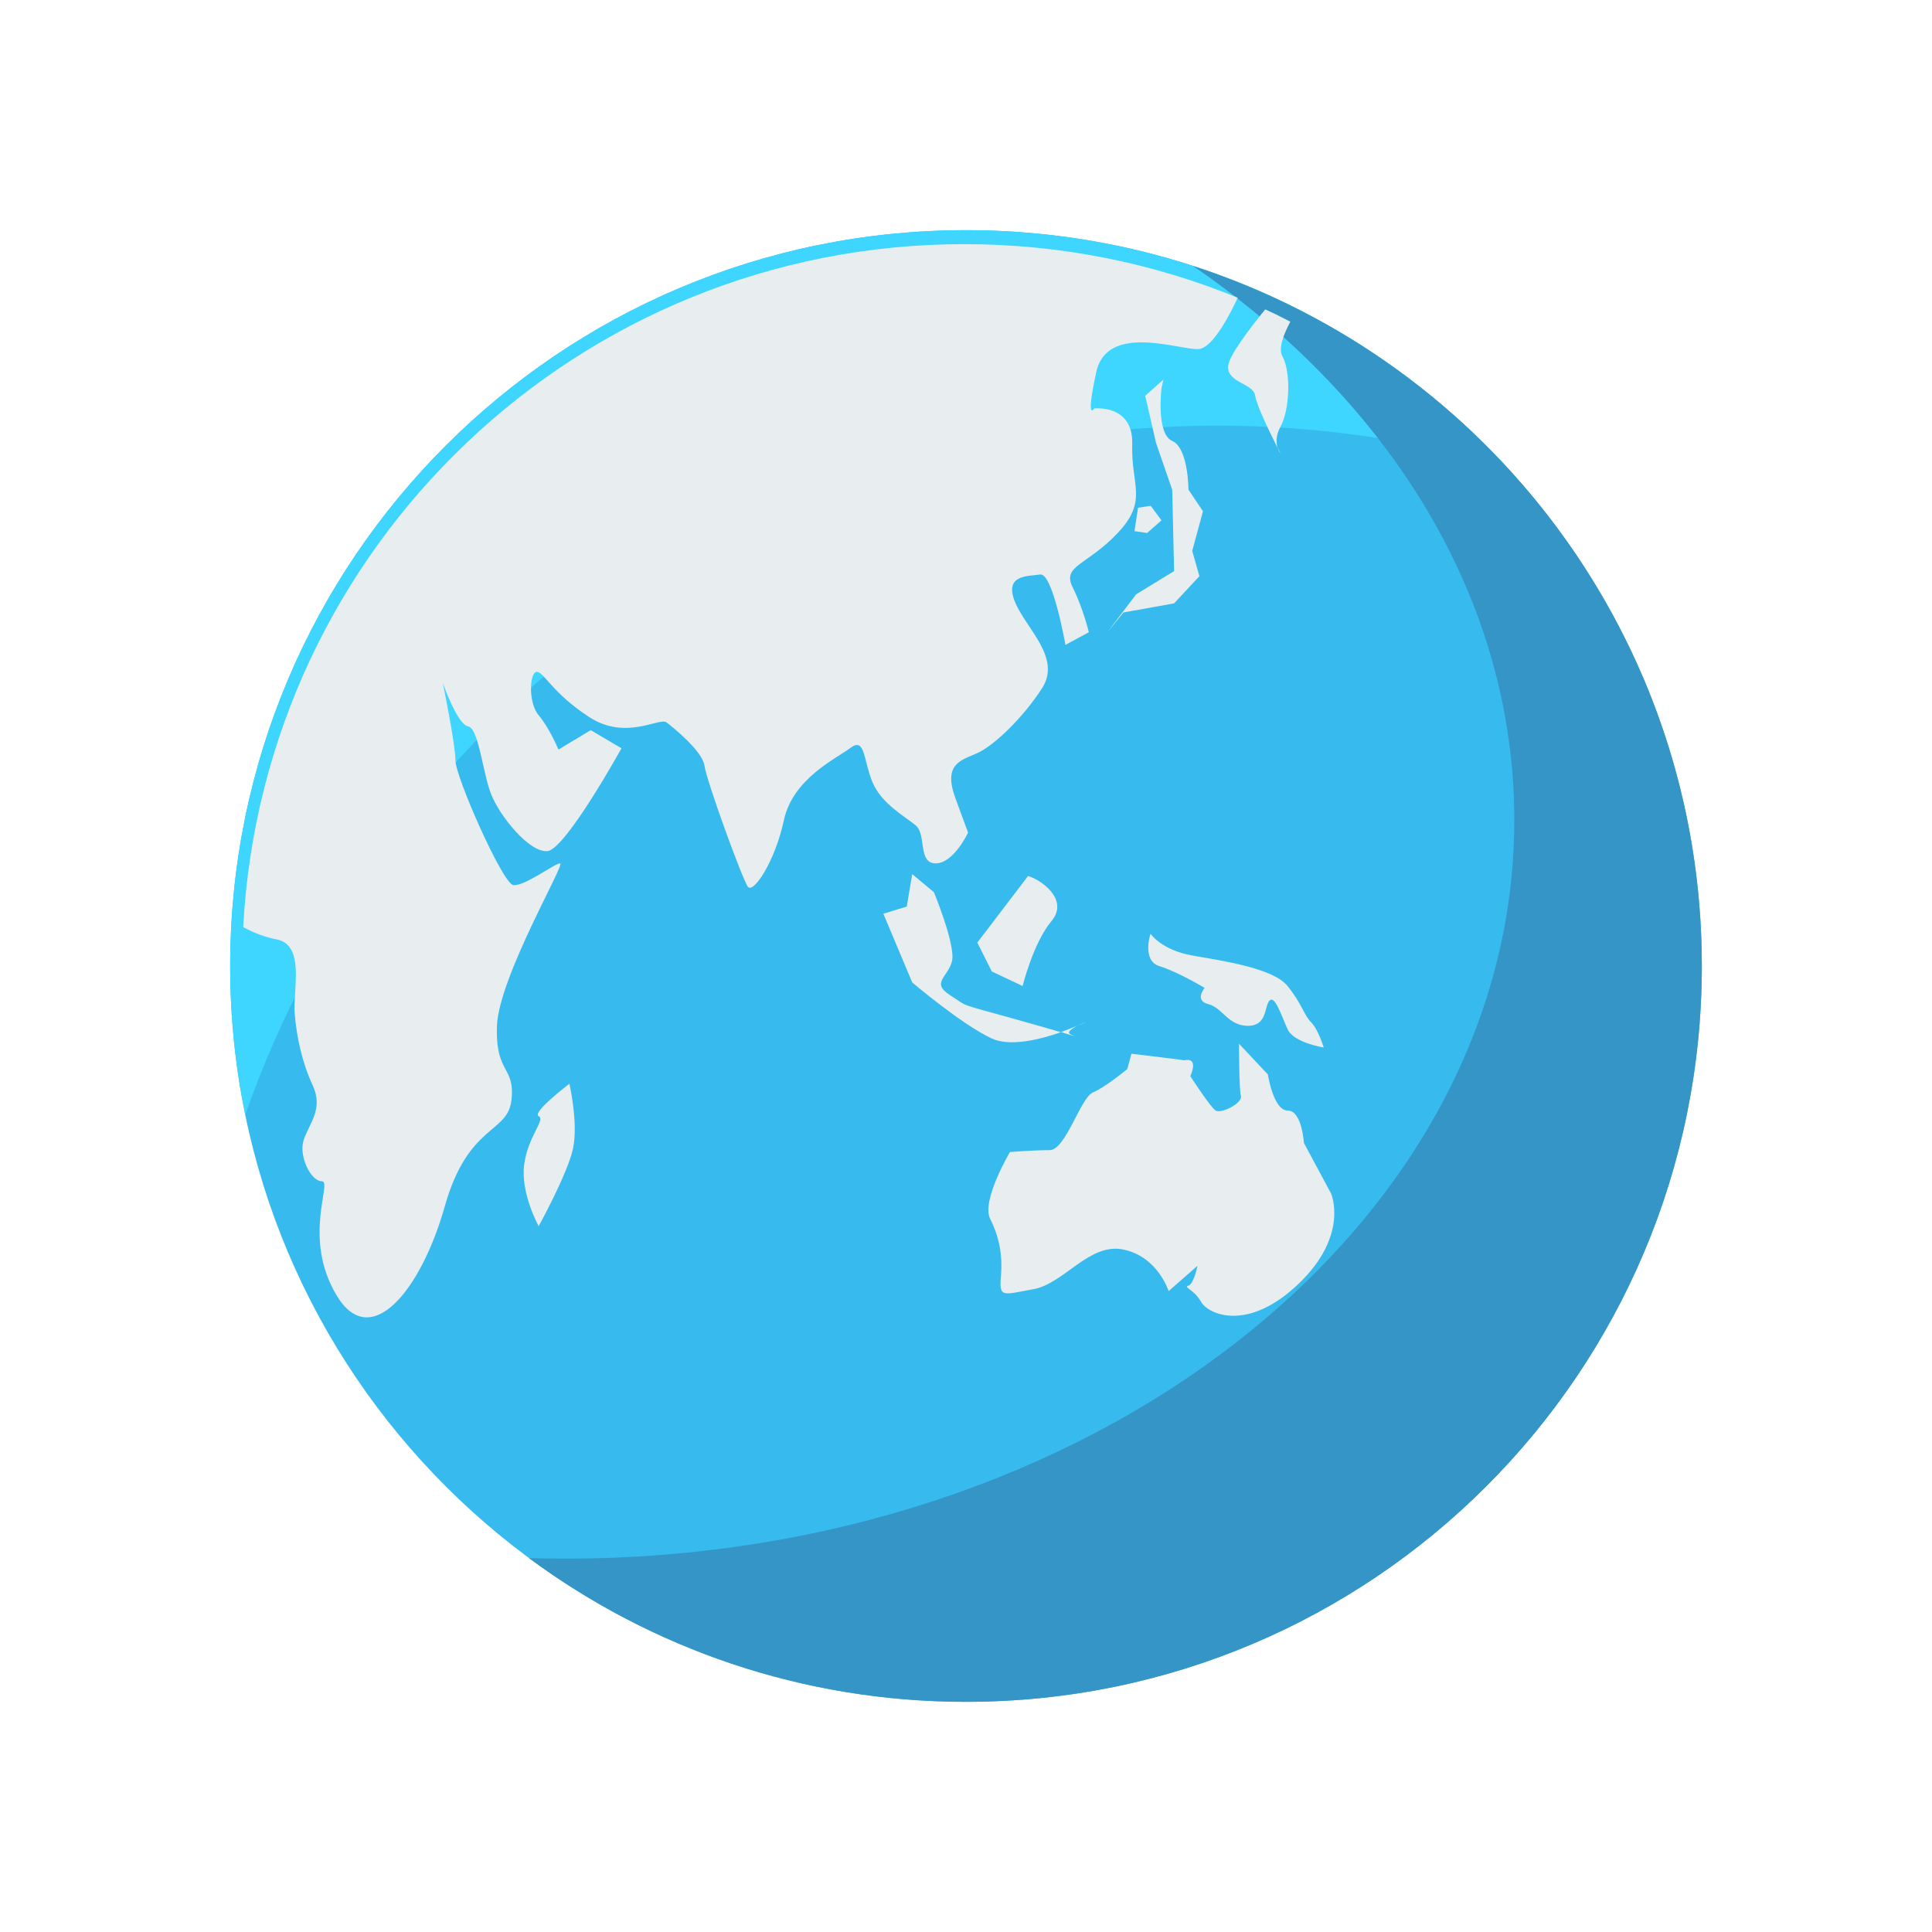
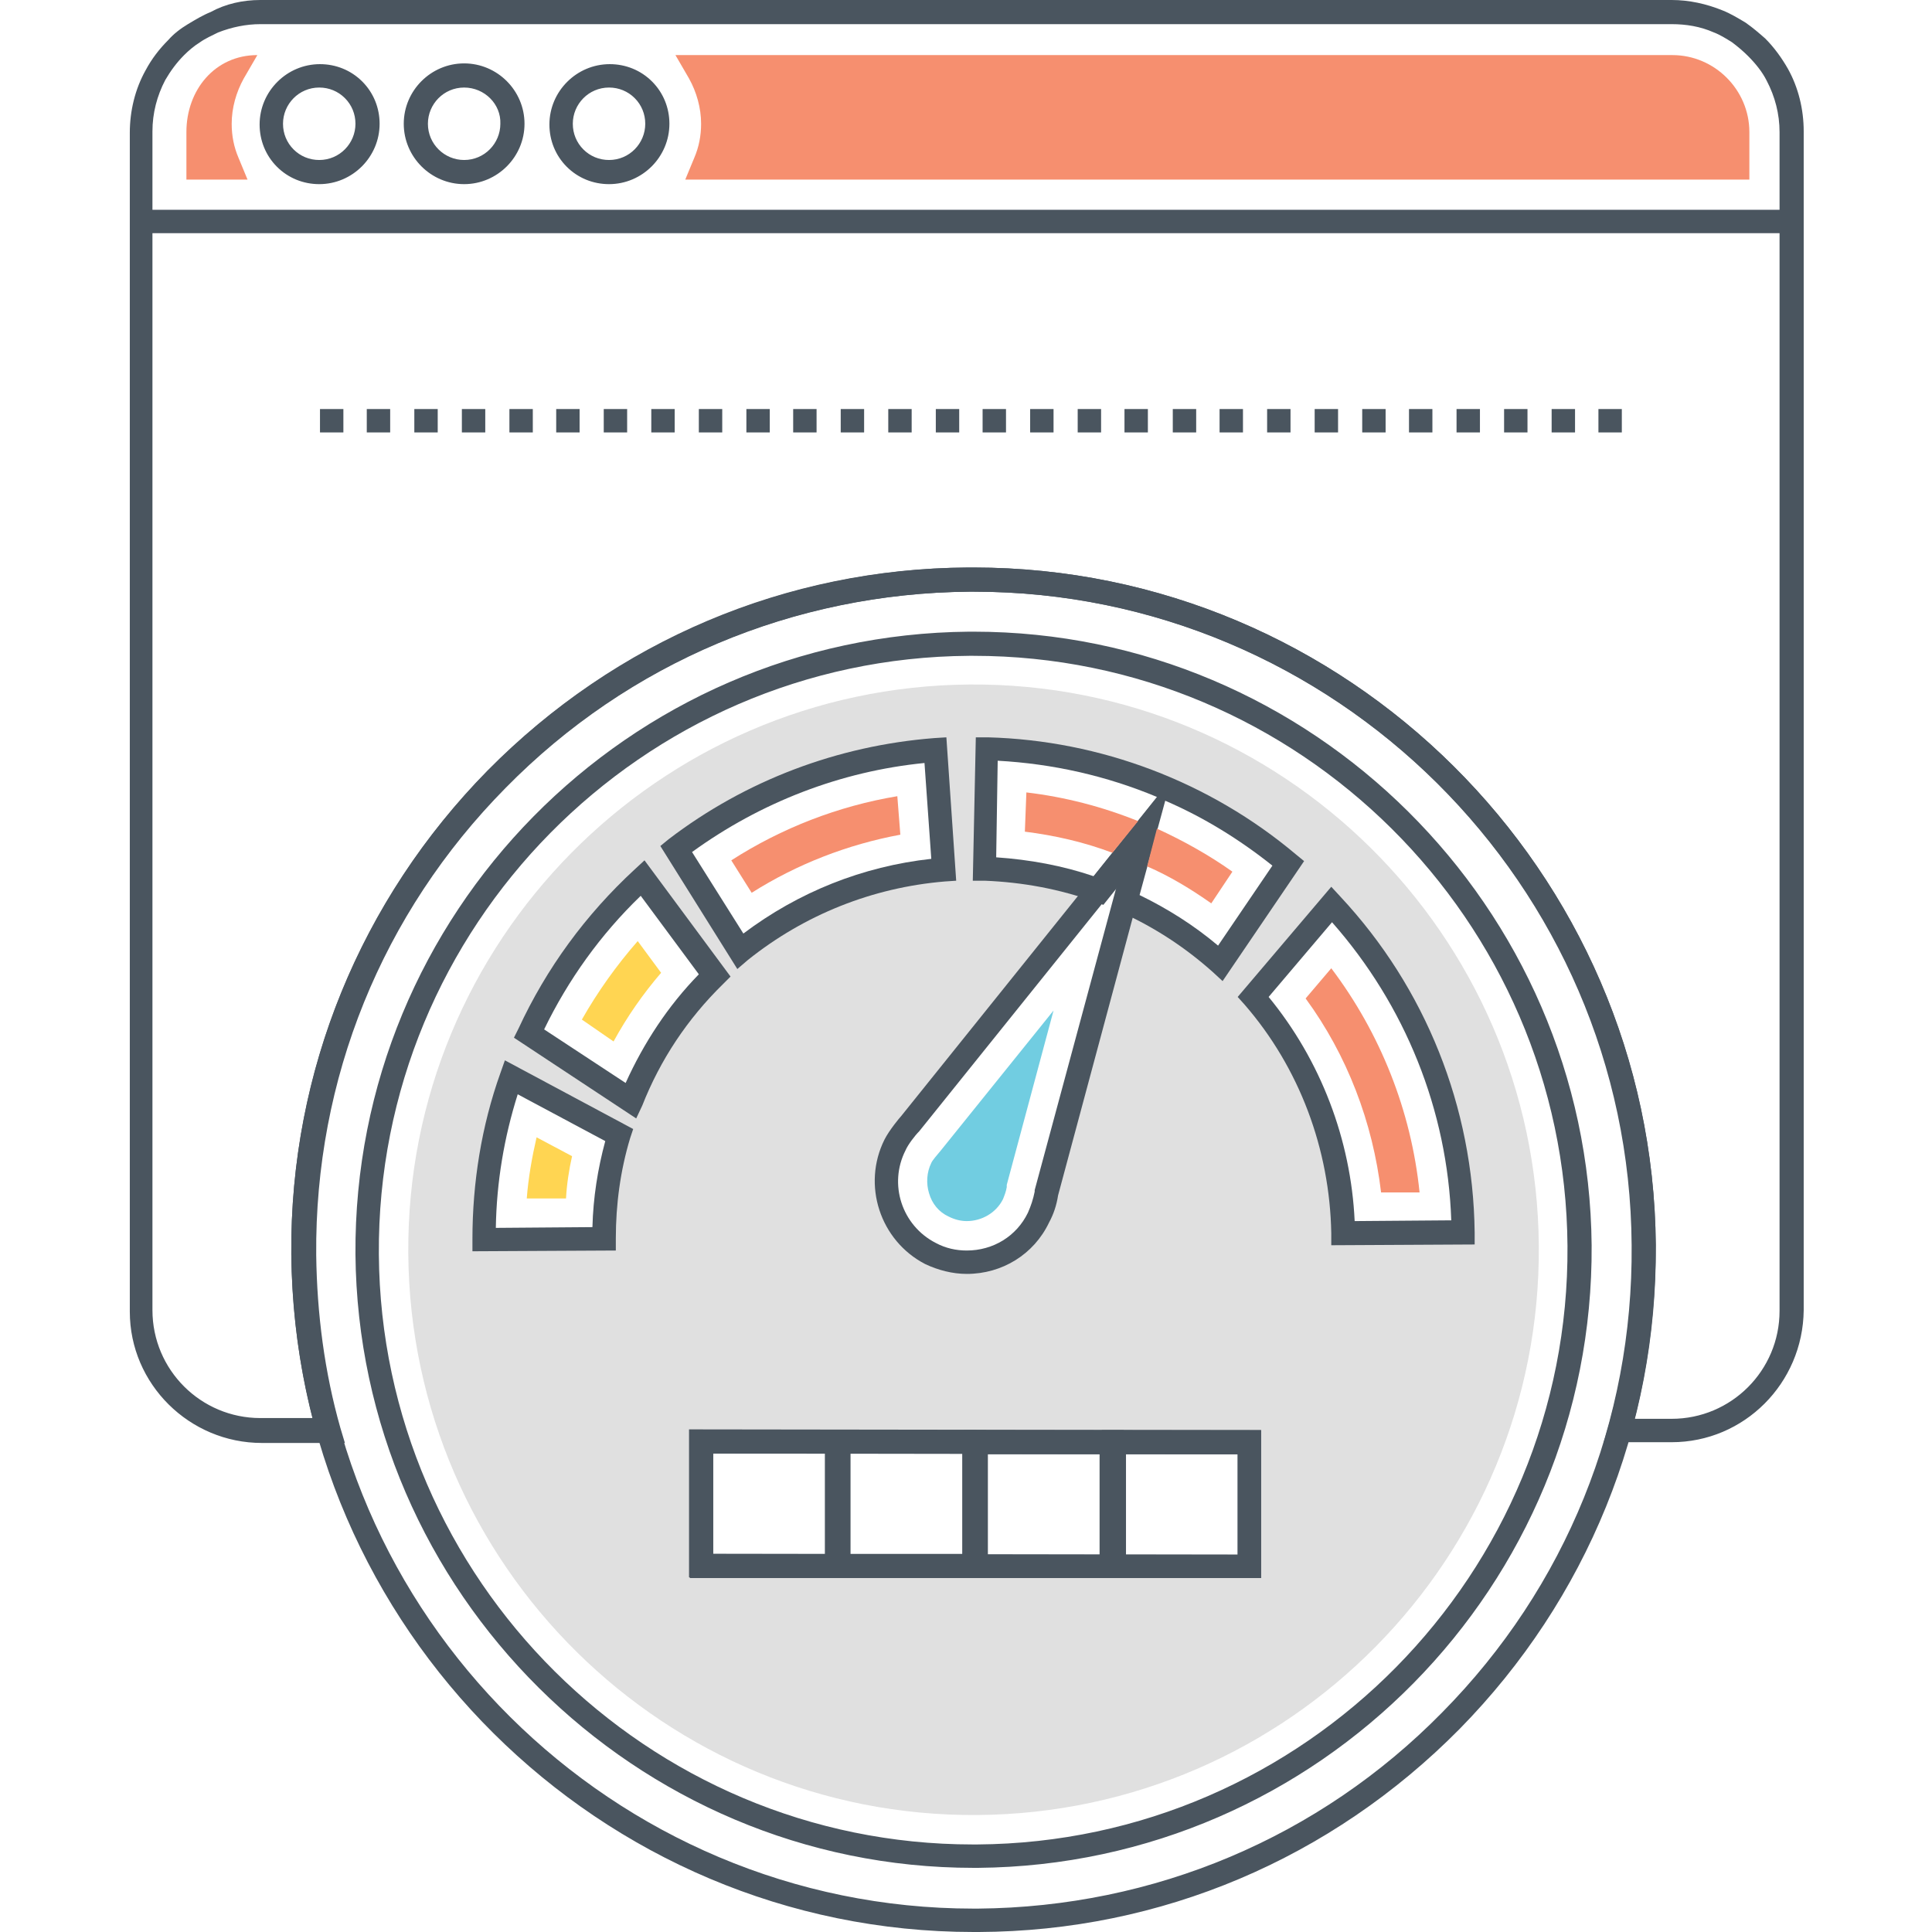
- <svg xmlns="http://www.w3.org/2000/svg" t="1553073859873" class="icon" style="" viewBox="0 0 1024 1024" version="1.1" p-id="5757" width="64" height="64">
+ <svg xmlns="http://www.w3.org/2000/svg" t="1562142529907" class="icon" viewBox="0 0 1024 1024" version="1.1" p-id="2952" width="64" height="64">
  <defs>
    <style type="text/css" />
  </defs>
-   <path d="M512 512m-390 0a390 390 0 1 0 780 0 390 390 0 1 0-780 0Z" fill="#37BBEF" p-id="5758" />
-   <path d="M645.3 225.6c53.2 0 104.5 7.6 153.1 21.8C727.2 170.3 625.2 122 512 122c-215.4 0-390 174.6-390 390 0 27 2.7 53.3 8 78.8 74.6-212.7 277.1-365.2 515.3-365.2z" fill="#3ED6FF" p-id="5759" />
-   <path d="M632.4 141c104.4 71.7 170.2 176.7 170.2 293.6 0 216.2-225.1 391.5-502.8 391.5-6.5 0-13.1-0.1-19.5-0.3C345.1 873.7 425.2 902 512 902c215.4 0 390-174.6 390-390 0-173.4-113.1-320.3-269.6-371z" fill="#3495C6" p-id="5760" />
-   <path d="M638.5 523.6s-14.4-8.6-23.9-11.5c-9.6-2.9-4.8-17.2-4.8-17.2s5.7 8.6 22 11.5 43.1 6.7 50.7 16.3c7.7 9.6 8.6 15.3 12.4 19.1 3.8 3.8 6.7 13.4 6.7 13.4s-15.8-2.5-19.1-9.6c-3.3-7.1-6.7-18.2-9.6-15.3-2.9 2.9-1 13.4-11.5 13.4s-13.4-9.6-21-11.5-1.9-8.6-1.9-8.6z m-43-199l26.8-4.8 13.4-14.4-3.8-13.4 5.7-21-7.7-11.5s0-22-8.6-25.8-5.7-27.7-5.7-27.7l1-4.8-9.6 8.6 5.7 24.9 8.6 24.9 1 43.1-20.1 12.3-15.3 20.1 8.6-10.5z m20.1-48.8l-5.7-7.7-6.7 1-1.9 12.4 6.7 1 7.6-6.7z m75.5 330s-1-17.2-8.6-17.2-10.5-19.1-10.5-19.1l-15.3-16.3s0 23.9 1 27.7c1 3.8-10.5 9.6-13.4 7.7-2.9-1.9-13.4-18.2-13.4-18.2s4.3-9.1-1.9-8.6c-0.6 0-1 0.1-1.2 0.2-1.5-0.2-4.1-0.6-8.3-1.1l-19.8-2.4-2.2 8.1s-11.5 9.6-18.2 12.4c-6.7 2.9-14.4 30.6-23 30.6s-21 1-21 1-15.3 25.8-10.5 35.4c4.8 9.6 6.7 19.1 5.7 30.6s1 9.6 17.2 6.7c16.3-2.9 29.7-24.9 47.8-21 18.2 3.8 23.9 22 23.9 22l15.3-13.4s-1.9 9.6-4.8 10.5 2.9 1.9 6.7 8.6c3.8 6.7 24.8 16.2 51.7-9.6 26.9-25.7 17.2-47.8 17.2-47.8l-14.4-26.8z m-420-22.9c1.9-18.2-8.6-13.4-7.7-39.2 1-25.8 36.4-86.1 33.5-86.1-2.9 0-19.1 12.4-24.9 11.5-5.7-1-30.6-57.4-30.6-66 0-8.6-6.7-41.1-6.7-41.1s7.7 22 13.4 23 7.7 24.9 12.4 36.4 20.1 30.6 29.7 29.7c9.6-1 39.2-54.5 39.2-54.5l-16.3-9.6-17.1 10.3s-4.8-11.5-10.5-18.2c-5.7-6.7-4.8-23-1-23s8.1 11.1 27.7 23.9c19.6 12.8 37.3 0 41.1 2.9 3.8 2.9 19.1 15.3 20.1 23 1 7.7 20.1 60.3 23 64.1 2.9 3.8 14.4-13.4 19.1-35.4 4.8-22 27.7-32.5 35.4-38.3 7.7-5.7 6.7 6.7 11.5 18.2s17.2 18.2 23 23c5.7 4.8 1 20.1 10.5 20.1 9.6 0 17.2-16.3 17.2-16.3l-6.7-18.2c-6.7-18.2 2.9-20.1 11.5-23.9 8.6-3.8 23.9-18.2 34.4-34.4 10.5-16.3-8.6-31.6-14.4-45.9-5.7-14.4 6.7-13.4 13.4-14.4s13.4 37.3 13.4 37.3l12.4-6.7s-2.9-12.4-8.6-23.9 7.7-11.5 23.9-28.7c16.3-17.2 7-25.4 7.7-46.9S580 216.5 580 216.5s-4.8 7.7 1-19.1c5.7-26.8 45-11.5 54.5-12.4 7.5-0.8 16.9-19.3 20.5-27.2-44.7-18.3-93.7-28.4-145-28.4-204.4 0-371.4 160.2-382.1 362 4.7 2.5 10.8 5.2 17.7 6.5 15.3 2.9 8.6 26.8 9.6 39.2 1 12.4 3.8 25.8 9.6 38.3 5.7 12.4-1.9 20.1-4.8 28.7-2.9 8.6 3.8 22 9.6 22s-10.5 29.7 7.7 60.3 45-2.9 57.4-46.9c12.5-44.2 33.5-38.4 35.4-56.6zM518 499.6l7.7 15.3 16.3 7.7s5.7-23 15.3-34.4c9.6-11.5-5.7-22-12.4-23.9L518 499.6z m159.2-262.2c0.6 1.9 1.5 2.9 1.5 2.9s-0.6-1.1-1.5-2.9zM562.3 547.1c-5-1.5-13.1-3.8-25.2-7.2-30.6-8.6-23-5.7-33.5-12.4s-1-9.6 1-18.2c1.9-8.6-9.6-36.4-9.6-36.4l-11.5-9.6-2.9 17.2-12.4 3.8 15.3 36.4s25.8 22 42.1 29.7c9.7 4.5 25.5 0.6 36.7-3.3zM285.5 649.9s15.3-27.7 18.2-41.1c2.9-13.4-1.9-34.4-1.9-34.4s-20.1 15.3-16.3 17.2c3.8 1.9-5.7 10.5-7.7 25.8-1.9 15.2 7.7 32.5 7.7 32.5zM670.6 164c-8.4 10.3-19.7 25.1-19.7 30.5 0 8.6 13.4 8.6 14.4 15.3 0.7 5.2 8.6 21.1 11.9 27.7-0.8-2.5-1.2-6.5 1.5-11.4 4.8-8.6 5.7-28.7 1-37.3-2.3-4.1 0.6-11.5 4.2-18.3-4.4-2.3-8.8-4.5-13.3-6.5z m-99.5 379.7c2.7-1.1 4.3-1.9 4.3-1.9s-2.2 0.8-4.3 1.9z m-3.4 4.7c-2.8-1.1 0.3-3.2 3.4-4.8-2.3 1-5.3 2.2-8.8 3.4 7.7 2.4 8.3 2.6 5.4 1.4z" fill="#E8EEEF" p-id="5761" />
+   <path d="M514 362.8c-165.2 1.2-298.8 136.4-297.6 301.6 1.2 165.2 136.4 298.8 301.6 297.6 165.2-1.2 298.8-136.4 297.6-301.6-1.2-165.2-136.4-298.8-301.6-297.6z m10.8 98l2-63.6c60.4 2.4 115.6 25.6 158.8 62.8l-36.4 52.8c-15.2-14.4-33.2-26-52.4-34.8l-41.6 154.8c-0.8 4.4-2 8.8-4 12.8-10.8 21.2-36.4 29.6-57.6 18.8-21.2-10.8-29.6-36.4-18.8-57.6 2-4 8-10.8 8-10.8l99.6-124c-18.4-6.8-37.6-10.4-57.6-11.2z m-25.2-63.6l3.6 63.6c-40.8 2.8-78 17.6-108.4 41.6l-33.2-54.8c39.2-28.8 86.4-47.2 138-50.4zM320 656.4l-63.6 0.4c0-30 5.2-59.2 14.4-86l56.8 30.8c-4.8 17.2-7.6 35.6-7.6 54.8z m-39.6-108.8c14.4-31.2 34.8-59.2 60-82.4l38 51.6c-18.8 18.8-34 41.2-44.4 66.4l-53.6-35.6z m91.2 282.4V764h72v66h-72z m72.8 0V764h72v66h-72z m73.2 0V764h72v66h-72z m72.8 0V764h72v66h-72z m121.2-176.4c-0.8-48-18.4-91.6-47.6-125.2l41.6-48.8c42.4 45.6 68.8 106.4 69.6 173.6l-63.6 0.4z" fill="#E0E0E0" p-id="2953" />
+   <path d="M363.2 95.2l4.8-11.6c2.4-5.6 3.6-11.6 3.6-18 0-8.4-2.4-16.8-6.4-24l-7.2-12.4h528.4c22.4 0 40.8 18.4 40.8 40.8v25.2h-564zM131.2 95.2l-4.8-11.6c-2.4-5.6-3.6-11.6-3.6-18 0-8.4 2.4-16.8 6.4-24l7.2-12.4c-22.4 0-37.6 18.4-37.6 40.8v25.2h32.4z" fill="#F68F6F" p-id="2954" />
+   <path d="M74.4 111.2h874.8v12.4H74.4zM169.2 97.6c-8.4 0-16.4-3.2-22.4-9.2-6-6-9.2-14-9.2-22.4 0-17.6 14.4-32 32-32 8.4 0 16.4 3.2 22.4 9.2 6 6 9.2 14 9.2 22.4 0 17.6-14.4 32-32 32z m0-51.2c-10.8 0-19.2 8.8-19.2 19.2 0 5.2 2 10 5.6 13.6 3.6 3.6 8.4 5.6 13.6 5.6 10.8 0 19.2-8.8 19.2-19.2 0-5.2-2-10-5.6-13.6-3.6-3.6-8.4-5.6-13.6-5.6zM246 97.6c-17.6 0-32-14.4-32-32s14.4-32 32-32 32 14.4 32 32-14.4 32-32 32z m0-51.2c-10.8 0-19.2 8.8-19.2 19.2 0 10.8 8.8 19.2 19.2 19.2 10.8 0 19.2-8.8 19.2-19.2 0.4-10.4-8.4-19.2-19.2-19.2zM322.8 97.6c-8.4 0-16.4-3.2-22.4-9.2-6-6-9.2-14-9.2-22.4 0-17.6 14.4-32 32-32 8.4 0 16.4 3.2 22.4 9.2s9.2 14 9.2 22.4c0 17.6-14.4 32-32 32z m0-51.2c-10.8 0-19.2 8.8-19.2 19.2 0 5.2 2 10 5.6 13.6 3.6 3.6 8.4 5.6 13.6 5.6 10.8 0 19.2-8.8 19.2-19.2 0-5.2-2-10-5.6-13.6-3.6-3.6-8.4-5.6-13.6-5.6z" fill="#4A555F" p-id="2955" />
+   <path d="M886 764.4h-36l2.4-8c8.8-31.2 13.2-63.6 12.8-96.4-1.2-191.2-158-346.4-348.8-346.4h-2.4c-93.2 0.8-180.8 37.6-246 104C202.4 484 166.8 572 167.6 665.2c0.4 31.2 4.4 62 12.8 91.6l2.4 8h-44c-38.4 0-70-31.2-70-69.6V70.4c0-11.6 2.8-23.2 8.4-33.2 3.2-6 7.2-11.2 12-16 2.8-3.2 6.4-6 10.4-8.4 4-2.4 8-4.8 12-6.4C119.6 2 128.8 0 138 0h748c9.2 0 18.4 2 27.2 5.6 4 1.6 8 4 12 6.4 4 2.8 7.2 5.6 10.4 8.4 4.8 4.8 8.8 10.4 12 16 5.6 10 8.4 21.6 8.4 33.2v624.8c-0.4 38.8-31.6 70-70 70z m-19.6-12.4h19.6c31.6 0 57.2-25.6 57.2-57.2V70c0-9.6-2.4-18.8-6.8-27.2-2.4-4.8-6-9.2-10-13.2-2.4-2.4-5.2-4.8-8.4-7.2-3.2-2-6.4-4-9.6-5.2-7.2-3.2-14.8-4.4-22.4-4.4h-748c-7.6 0-15.2 1.6-22.4 4.4-3.2 1.6-6.8 3.2-9.6 5.2-3.2 2-6 4.4-8.4 6.8-4 4-7.2 8.4-10 13.2-4.4 8.4-6.8 17.6-6.8 27.2v624.8c0 31.6 25.6 57.2 57.2 57.2h27.6c-7.2-28.4-10.8-57.2-11.2-86.8-0.8-96.4 36.4-187.6 104-256.4 68-68.8 158.4-107.2 254.8-107.6h2.8c198 0 360 161.2 361.6 358.8 0 31.6-3.6 62.4-11.2 92.4z" fill="#4A555F" p-id="2956" />
+   <path d="M512.4 675.2c-7.6 0-15.2-2-22-5.2-24-12.4-33.6-42-21.6-66 2.4-4.8 8-11.6 8.8-12.4l142-176.8-58.8 218.8c-0.8 5.2-2.4 10-4.8 14.4-8 16.8-24.8 27.2-43.6 27.2z m79.6-206l-104.8 130.4c-2.4 2.4-6 7.2-7.2 10-9.2 18-2 40 16 49.2 5.2 2.8 10.8 4 16.4 4 14 0 26.4-7.6 32.4-20 1.6-3.6 2.8-7.2 3.6-11.2v-0.8l43.6-161.6z" fill="#4A555F" p-id="2957" />
+   <path d="M512.4 647.2c-3.2 0-6.4-0.8-9.6-2.4-5.2-2.4-8.8-6.8-10.4-12.4-1.6-5.2-1.2-11.2 1.2-16 0.4-1.2 3.2-4.4 5.2-6.8l59.6-74-24.8 92.4v1.2c-0.4 2.4-1.2 4.4-2 6.4-3.6 7.2-11.2 11.6-19.2 11.6z" fill="#71CDE1" p-id="2958" />
+   <path d="M250.4 663.2v-6.4c0-30 4.8-60 14.8-88l2.4-6.8 68 36.4-1.6 4.8c-5.2 17.2-7.6 35.2-7.6 53.2v6.4l-76 0.4z m24-83.2c-7.2 22.8-11.2 46.4-11.6 70.8l51.2-0.4c0.4-15.6 2.8-30.8 6.8-45.6L274.4 580z" fill="#4A555F" p-id="2959" />
+   <path d="M279.2 635.2c0.8-10.8 2.8-22 5.2-32.4l18.8 10c-1.6 7.2-2.8 14.8-3.2 22.4h-20.8z" fill="#FFD552" p-id="2960" />
+   <path d="M337.2 592.8l-64.8-42.8 2.4-4.8c14.8-32 35.6-60.4 61.6-84.4l5.2-4.8 45.6 61.6-4 4c-18.8 18.4-33.2 40-42.8 64.4l-3.2 6.8z m-48.8-47.2l43.2 28.4c9.6-21.2 22.4-40.8 38.8-57.6l-30.8-41.6c-21.2 20.4-38.4 44.4-51.2 70.8z" fill="#4A555F" p-id="2961" />
+   <path d="M308.4 540.4c8.4-14.8 18.4-28.8 29.6-41.6l12.4 16.8c-9.6 11.2-18 23.2-25.2 36.4l-16.8-11.6z" fill="#FFD552" p-id="2962" />
+   <path d="M390.8 513.6l-40.8-65.2 4.4-3.6c40.8-31.2 89.6-49.6 140.8-53.6l6.4-0.4 5.2 76-6 0.4c-38.4 3.2-74.4 17.6-104.4 41.6l-5.6 4.8z m-24-62l27.2 43.2c29.2-22 63.2-35.6 99.6-39.6l-3.6-50.8c-44.4 4.4-86.8 20.8-123.2 47.2z" fill="#4A555F" p-id="2963" />
+   <path d="M387.6 456c26.8-17.2 56.8-28.8 88-34l1.6 20.4c-28 5.2-54.8 15.6-78.8 30.8l-10.8-17.2z" fill="#F68F6F" p-id="2964" />
+   <path d="M648 520l-5.2-4.8c-14.8-13.2-30.8-23.6-48.4-31.6l-4.8-2 3.2-12-8 10-4.4-1.6c-18.8-6.8-38.4-10.4-58.4-11.2h-6.4l1.6-76h6.4c59.6 1.6 117.6 23.6 163.2 62l4.4 3.6L648 520z m-44-45.6c14.8 7.2 28.8 16 41.6 26.8l28.8-42.4c-17.6-14-36.4-25.6-56.8-34.4l-13.6 50z m-76-20c17.6 1.2 35.2 4.4 51.6 10l33.6-42c-26.8-11.2-55.2-17.6-84.4-19.2l-0.8 51.2z" fill="#4A555F" p-id="2965" />
+   <path d="M544 420c20.4 2.4 40.4 7.6 59.2 15.2l-13.6 16.8c-14.8-5.6-30.4-9.2-46.4-11.2l0.8-20.8zM653.2 462l-11.2 16.8c-10.8-7.6-22-14.4-34-19.6l5.2-20c14 6.4 27.6 14 40 22.8z" fill="#F68F6F" p-id="2966" />
+   <path d="M705.6 660v-6.4c-0.8-44.4-16.8-87.6-46-121.2l-3.6-4 49.6-58.4 4.8 5.2c45.2 48.4 70.4 111.6 71.2 178v6.4l-76 0.4z m-33.2-131.6c27.6 33.6 43.6 75.6 45.6 118.8l51.2-0.4c-2-58.4-24.4-114-63.2-158l-33.6 39.6z" fill="#4A555F" p-id="2967" />
+   <path d="M732 632c-4.4-37.2-18-72.8-40-102.8l13.6-16c26 34.4 42.4 75.6 46.8 118.8H732z" fill="#F68F6F" p-id="2968" />
+   <path d="M516 990c-179.2 0-326-146-327.6-325.2-1.2-180.4 144.4-328.4 325.2-330h2.4c179.2 0 326 146 327.6 325.2 1.2 180.4-144.4 328.4-325.2 330h-2.4z m0-642.4h-2.4c-173.6 1.2-314 143.6-312.8 317.2 1.2 172.4 142.4 312.8 314.8 312.8h2.4c173.6-1.2 314-143.6 312.8-317.2-1.2-172.8-142.4-312.8-314.8-312.8z" fill="#4A555F" p-id="2969" />
+   <path d="M516 1024c-198 0-360-161.2-361.6-359.2-1.6-199.2 159.6-362.8 358.8-364h2.8c198 0 360 161.2 361.6 359.2 0.8 96.4-36.4 187.6-104 256.4-68 68.8-158.4 107.2-254.8 107.6h-2.8z m0-710.4h-2.4c-93.2 0.8-180.8 37.6-246 104C202 484 166.4 572 167.2 665.2c1.2 191.2 158 346.4 348.8 346.4h2.4c93.2-0.8 180.8-37.6 246-104 65.6-66.4 101.2-154.4 100.4-247.6-1.2-191.2-157.6-346.4-348.8-346.4z" fill="#4A555F" p-id="2970" />
+   <path d="M668.4 836.4l-303.2-0.4v-78.4l303.2 0.4v78.4z m-290.4-12.8l278 0.4v-53.2l-278-0.4v53.2z" fill="#4A555F" p-id="2971" />
+   <path d="M450 836.4H365.6v-78.4h84.4v78.4z m-72-12.8h59.2v-53.2H378v53.2z" fill="#4A555F" p-id="2972" />
+   <path d="M522.8 836.4h-84.4v-78.4h84.4v78.4z m-72-12.8h59.2v-53.2h-59.2v53.2z" fill="#4A555F" p-id="2973" />
+   <path d="M595.6 836.4h-84.4v-78.4h84.4v78.4z m-72-12.4h59.2v-53.2h-59.2V824z" fill="#4A555F" p-id="2974" />
+   <path d="M668.4 836.4H584v-78.4h84.4v78.4z m-71.6-12.4H656v-53.2h-59.2V824z" fill="#4A555F" p-id="2975" />
+   <path d="M859.6 229.2h-12.4v-12.4h12.4v12.4z m-24.8 0h-12.4v-12.4h12.4v12.4z m-25.2 0h-12.4v-12.4h12.4v12.4z m-25.2 0H772v-12.4h12.4v12.4z m-25.2 0h-12.4v-12.4h12.4v12.4z m-24.8 0h-12.4v-12.4h12.4v12.4z m-25.2 0h-12.4v-12.4h12.4v12.4z m-25.2 0h-12.4v-12.4h12.4v12.4z m-25.2 0h-12.4v-12.4h12.4v12.4z m-24.8 0h-12.4v-12.4h12.4v12.4z m-25.2 0H596v-12.4h12.4v12.4z m-25.2 0h-12.4v-12.4h12.4v12.4z m-25.2 0h-12.4v-12.4h12.4v12.4z m-25.2 0h-12.4v-12.4h12.4v12.4z m-24.8 0H496v-12.4h12.4v12.4z m-25.2 0h-12.4v-12.4h12.4v12.4z m-25.2 0h-12.4v-12.4h12.4v12.4z m-25.2 0h-12.4v-12.4h12.4v12.4z m-24.8 0h-12.4v-12.4h12.4v12.4z m-25.2 0h-12.4v-12.4h12.4v12.4z m-25.2 0h-12.4v-12.4h12.4v12.4z m-25.2 0H320v-12.4h12.4v12.4z m-25.2 0h-12.4v-12.4h12.4v12.4z m-24.8 0h-12.4v-12.4h12.4v12.4z m-25.2 0h-12.4v-12.4h12.4v12.4z m-25.2 0h-12.4v-12.4H232v12.4z m-25.2 0h-12.4v-12.4h12.4v12.4z m-24.8 0h-12.4v-12.4h12.4v12.4z" fill="#4A555F" p-id="2976" />
</svg>
